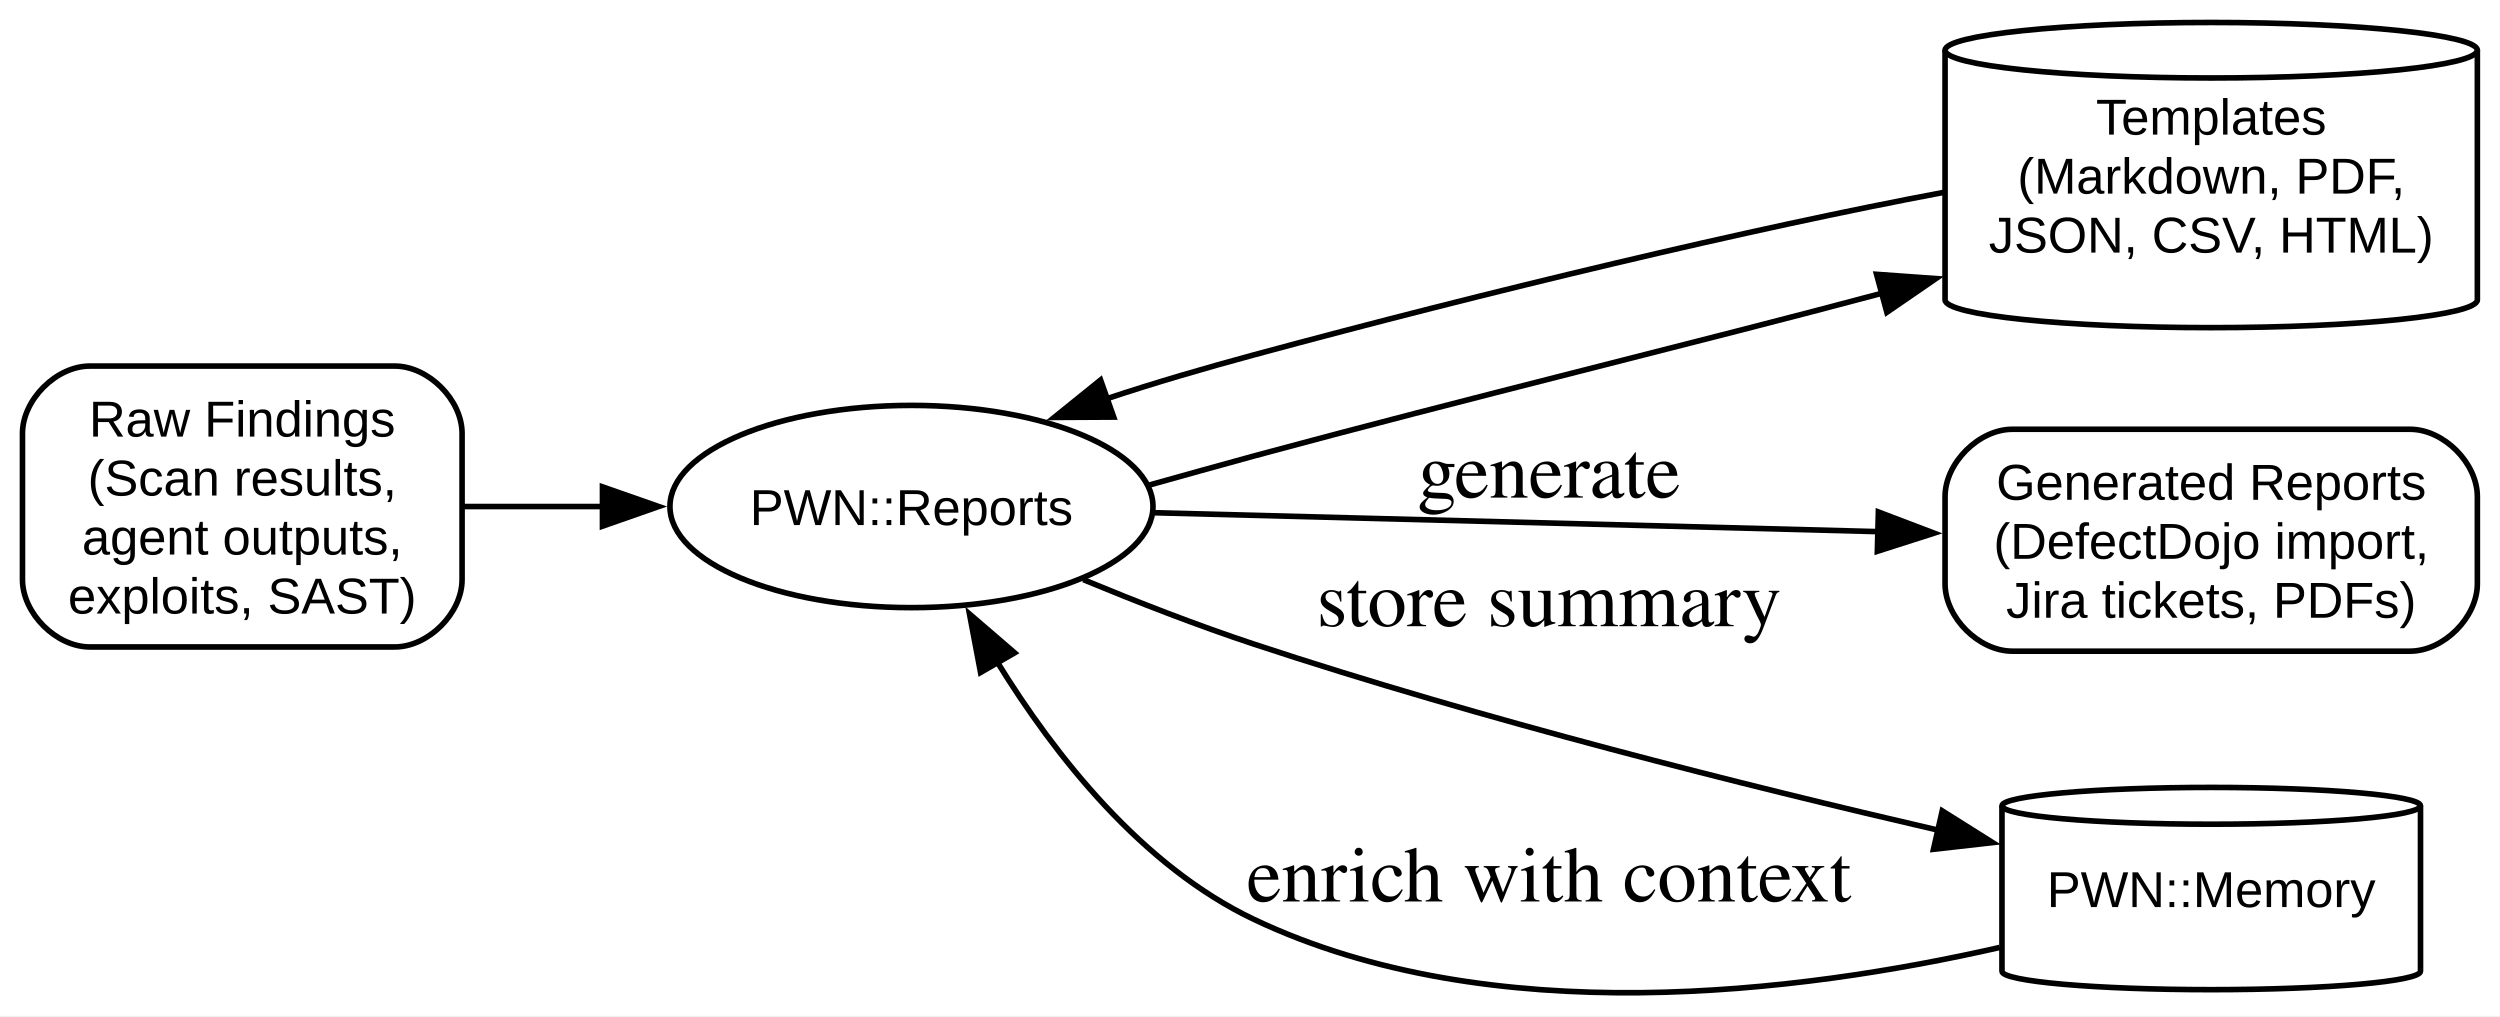
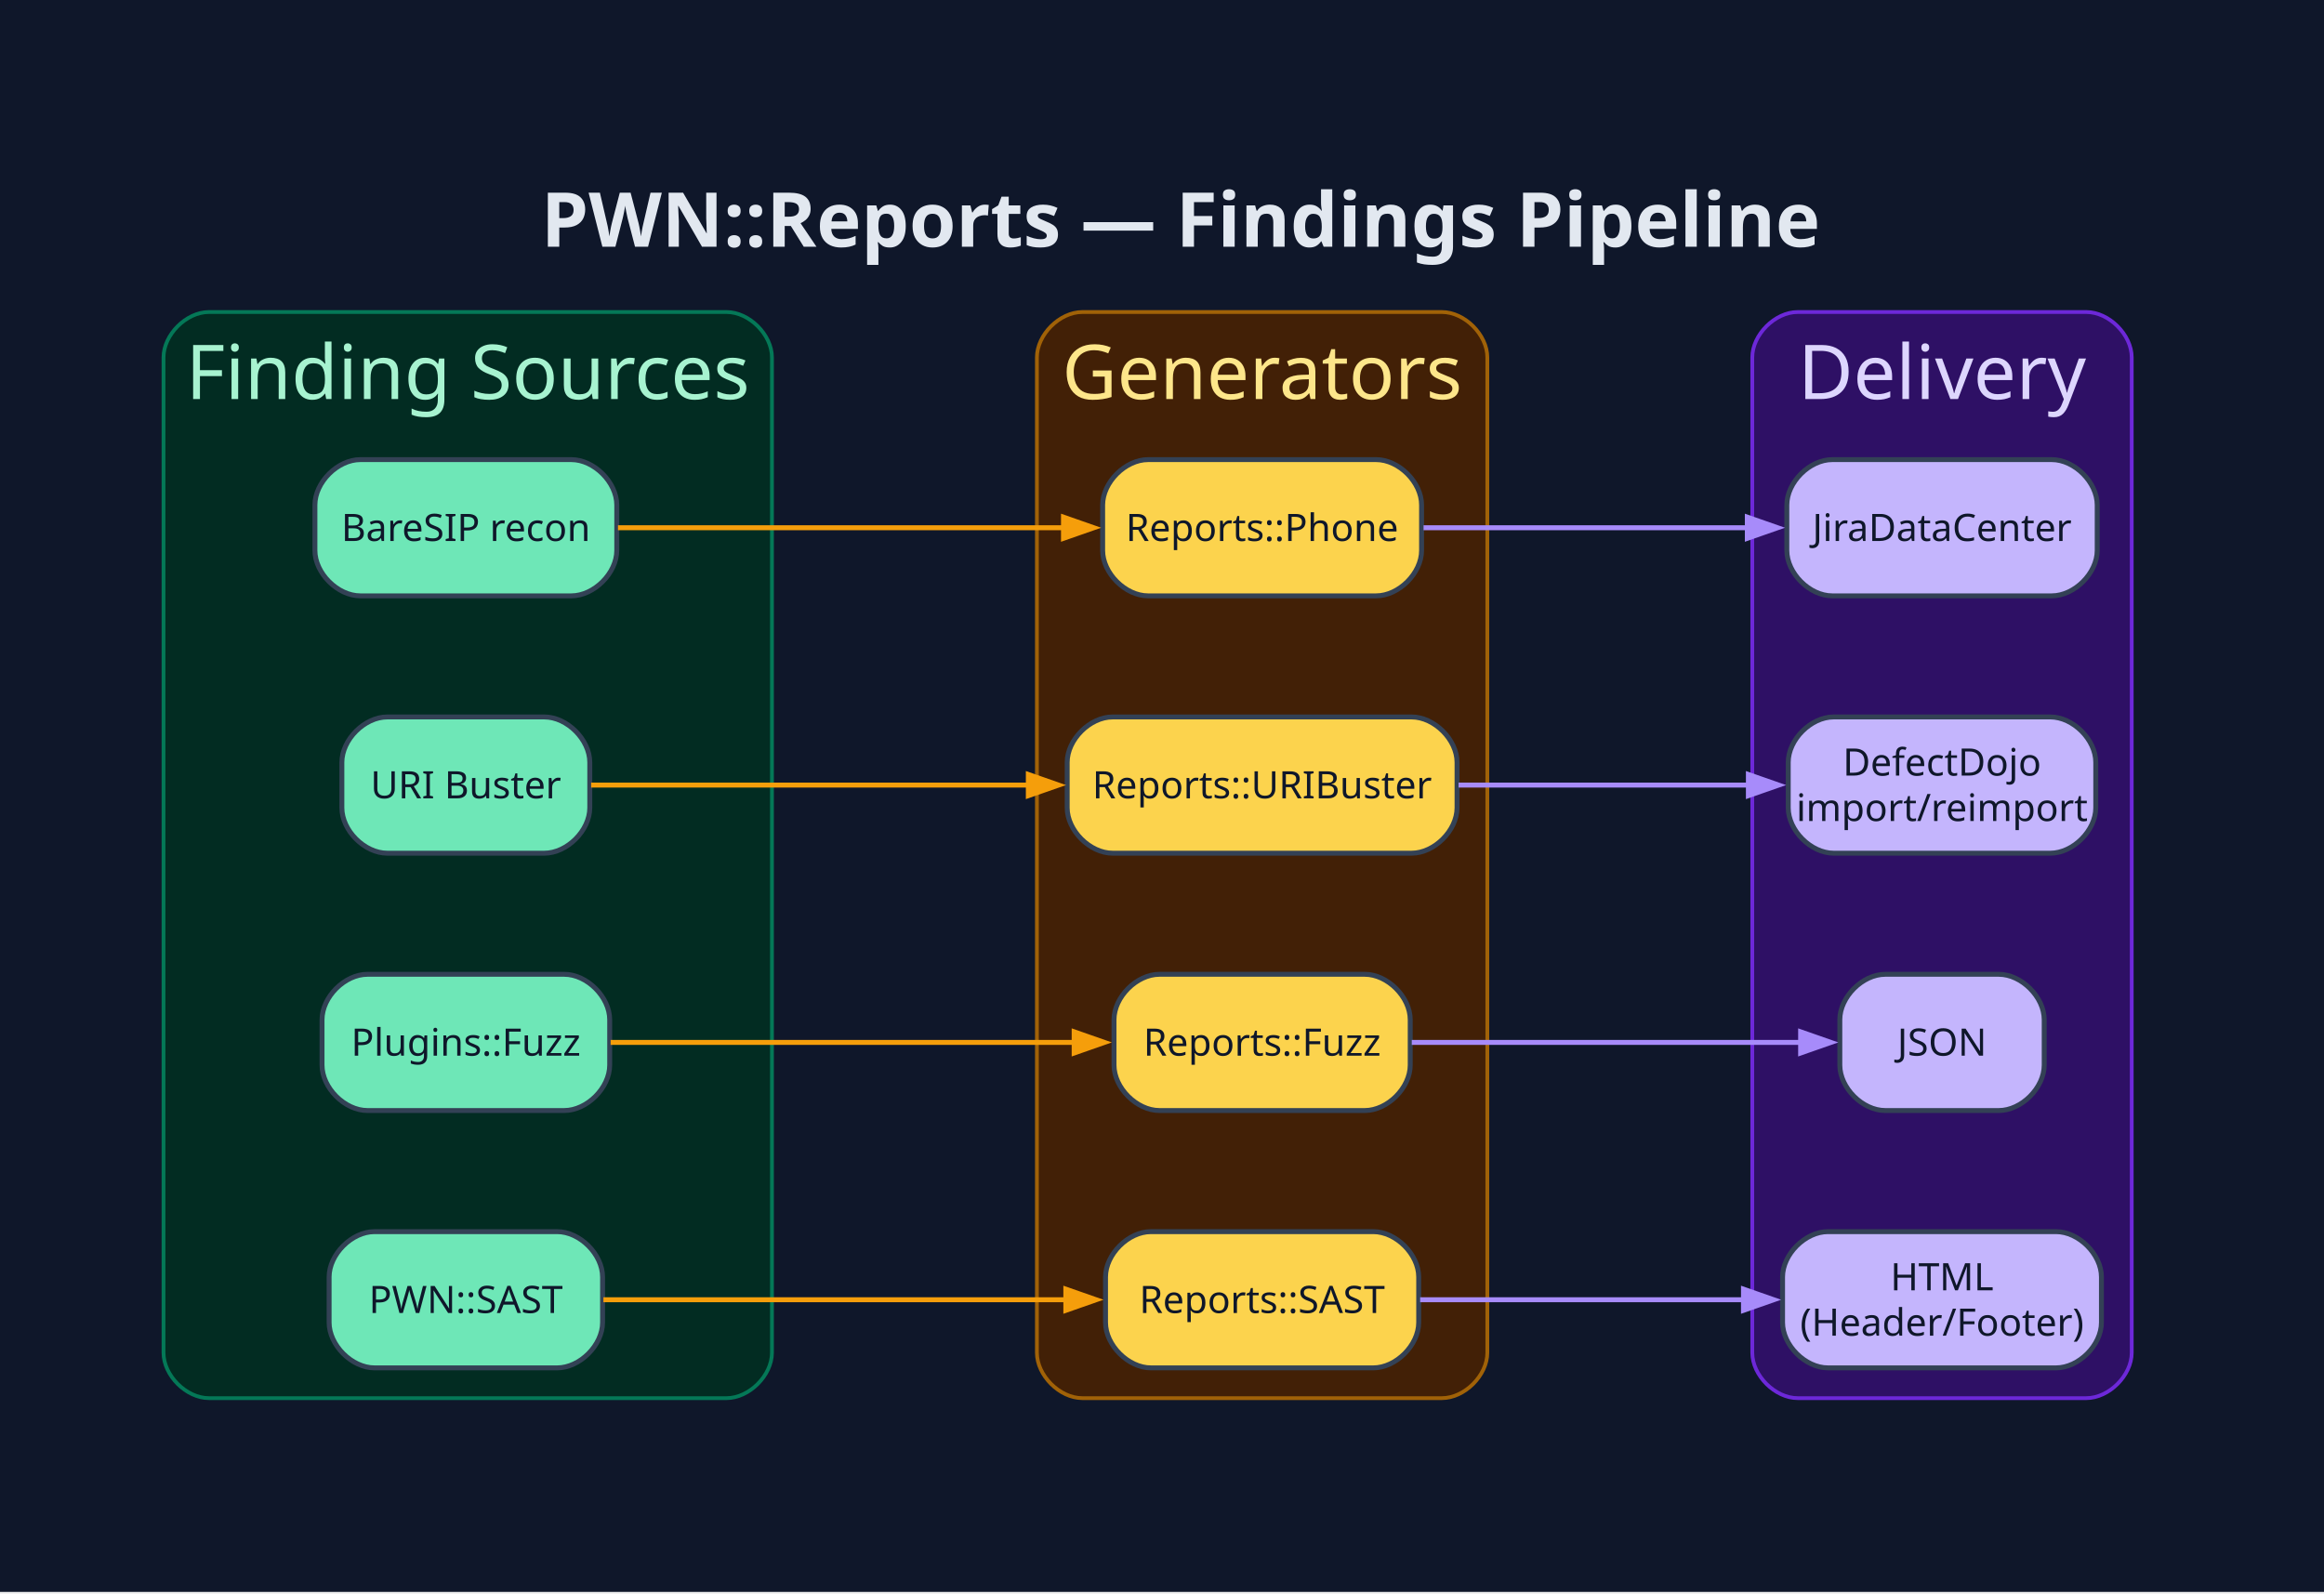
- <svg xmlns="http://www.w3.org/2000/svg" width="445pt" height="181pt" viewBox="0.00 0.00 445.00 181.00">
-   <g id="graph0" class="graph" transform="scale(1 1) rotate(0) translate(4 176.82)">
-     <polygon fill="white" stroke="none" points="-4,4 -4,-176.82 440.97,-176.82 440.97,4 -4,4" />
+ <svg xmlns="http://www.w3.org/2000/svg" width="614pt" height="421pt" viewBox="0.00 0.00 614.00 421.00">
+   <g id="graph0" class="graph" transform="scale(1 1) rotate(0) translate(43.2 377.45)">
+     <polygon fill="#0f172a" stroke="none" points="-43.2,43.2 -43.2,-377.45 571.2,-377.45 571.2,43.2 -43.2,43.2" />
+     <text xml:space="preserve" text-anchor="start" x="99.75" y="-312.25" font-family="sans-Serif" font-weight="bold" font-size="20.00" fill="#e2e8f0">PWN::Reports — Findings Pipeline</text>
+     <g id="clust1" class="cluster">
+       <path fill="#022c22" stroke="#047857" d="M12,-8C12,-8 148.75,-8 148.75,-8 154.75,-8 160.75,-14 160.75,-20 160.75,-20 160.75,-283 160.75,-283 160.75,-289 154.75,-295 148.75,-295 148.75,-295 12,-295 12,-295 6,-295 0,-289 0,-283 0,-283 0,-20 0,-20 0,-14 6,-8 12,-8" />
+       <text xml:space="preserve" text-anchor="middle" x="80.38" y="-272" font-family="sans-Serif" font-size="20.00" fill="#a7f3d0">Finding Sources</text>
+     </g>
+     <g id="clust2" class="cluster">
+       <path fill="#422006" stroke="#a16207" d="M242.75,-8C242.75,-8 337.75,-8 337.75,-8 343.75,-8 349.75,-14 349.75,-20 349.75,-20 349.75,-283 349.75,-283 349.75,-289 343.75,-295 337.75,-295 337.75,-295 242.75,-295 242.75,-295 236.75,-295 230.75,-289 230.75,-283 230.75,-283 230.75,-20 230.75,-20 230.75,-14 236.75,-8 242.75,-8" />
+       <text xml:space="preserve" text-anchor="middle" x="290.25" y="-272" font-family="sans-Serif" font-size="20.00" fill="#fde68a">Generators</text>
+     </g>
+     <g id="clust3" class="cluster">
+       <path fill="#2e1065" stroke="#6d28d9" d="M431.75,-8C431.75,-8 508,-8 508,-8 514,-8 520,-14 520,-20 520,-20 520,-283 520,-283 520,-289 514,-295 508,-295 508,-295 431.75,-295 431.75,-295 425.75,-295 419.75,-289 419.75,-283 419.75,-283 419.75,-20 419.75,-20 419.75,-14 425.75,-8 431.75,-8" />
+       <text xml:space="preserve" text-anchor="middle" x="469.88" y="-272" font-family="sans-Serif" font-size="20.00" fill="#ddd6fe">Delivery</text>
+     </g>
    <g id="node1" class="node">
-       <path fill="none" stroke="black" d="M66.25,-111.66C66.25,-111.66 12,-111.66 12,-111.66 6,-111.66 0,-105.66 0,-99.66 0,-99.66 0,-73.66 0,-73.66 0,-67.66 6,-61.66 12,-61.66 12,-61.66 66.25,-61.66 66.25,-61.66 72.25,-61.66 78.25,-67.66 78.25,-73.66 78.25,-73.66 78.25,-99.66 78.25,-99.66 78.25,-105.66 72.25,-111.66 66.25,-111.66" />
-       <text xml:space="preserve" text-anchor="middle" x="39.12" y="-99.11" font-family="Arial" font-size="9.00">Raw Findings</text>
-       <text xml:space="preserve" text-anchor="middle" x="39.12" y="-88.61" font-family="Arial" font-size="9.00">(Scan results,</text>
-       <text xml:space="preserve" text-anchor="middle" x="39.12" y="-78.11" font-family="Arial" font-size="9.00">agent outputs,</text>
-       <text xml:space="preserve" text-anchor="middle" x="39.12" y="-67.61" font-family="Arial" font-size="9.00">exploits, SAST)</text>
+       <path fill="#6ee7b7" stroke="#334155" stroke-width="1.3" d="M104,-52C104,-52 55.75,-52 55.75,-52 49.75,-52 43.75,-46 43.75,-40 43.75,-40 43.75,-28 43.75,-28 43.75,-22 49.75,-16 55.75,-16 55.75,-16 104,-16 104,-16 110,-16 116,-22 116,-28 116,-28 116,-40 116,-40 116,-46 110,-52 104,-52" />
+       <text xml:space="preserve" text-anchor="middle" x="79.88" y="-30.5" font-family="sans-Serif" font-size="10.00" fill="#0f172a">PWN::SAST</text>
+     </g>
+     <g id="node5" class="node">
+       <path fill="#fcd34d" stroke="#334155" stroke-width="1.3" d="M319.62,-52C319.62,-52 260.88,-52 260.88,-52 254.88,-52 248.88,-46 248.88,-40 248.88,-40 248.88,-28 248.88,-28 248.88,-22 254.88,-16 260.88,-16 260.88,-16 319.62,-16 319.62,-16 325.62,-16 331.62,-22 331.62,-28 331.62,-28 331.62,-40 331.62,-40 331.62,-46 325.62,-52 319.62,-52" />
+       <text xml:space="preserve" text-anchor="middle" x="290.25" y="-30.5" font-family="sans-Serif" font-size="10.00" fill="#0f172a">Reports::SAST</text>
+     </g>
+     <g id="edge1" class="edge">
+       <path fill="none" stroke="#f59e0b" stroke-width="1.3" d="M116.22,-34C149.8,-34 200.64,-34 238.53,-34" />
+       <polygon fill="#f59e0b" stroke="#f59e0b" stroke-width="1.3" points="238.39,-36.8 246.39,-34 238.39,-31.2 238.39,-36.8" />
    </g>
    <g id="node2" class="node">
-       <ellipse fill="none" stroke="black" cx="158.24" cy="-86.66" rx="42.99" ry="18" />
-       <text xml:space="preserve" text-anchor="middle" x="158.24" y="-83.36" font-family="Arial" font-size="9.00">PWN::Reports</text>
+       <path fill="#6ee7b7" stroke="#334155" stroke-width="1.3" d="M105.88,-120C105.88,-120 53.88,-120 53.88,-120 47.88,-120 41.88,-114 41.88,-108 41.88,-108 41.88,-96 41.88,-96 41.88,-90 47.88,-84 53.88,-84 53.88,-84 105.88,-84 105.88,-84 111.88,-84 117.88,-90 117.88,-96 117.88,-96 117.88,-108 117.88,-108 117.88,-114 111.88,-120 105.88,-120" />
+       <text xml:space="preserve" text-anchor="middle" x="79.88" y="-98.5" font-family="sans-Serif" font-size="10.00" fill="#0f172a">Plugins::Fuzz</text>
    </g>
-     <g id="edge1" class="edge">
-       <path fill="none" stroke="black" d="M78.47,-86.66C86.45,-86.66 95,-86.66 103.42,-86.66" />
-       <polygon fill="black" stroke="black" points="103.24,-90.16 113.24,-86.66 103.24,-83.16 103.24,-90.16" />
+     <g id="node6" class="node">
+       <path fill="#fcd34d" stroke="#334155" stroke-width="1.3" d="M317.38,-120C317.38,-120 263.12,-120 263.12,-120 257.12,-120 251.12,-114 251.12,-108 251.12,-108 251.12,-96 251.12,-96 251.12,-90 257.12,-84 263.12,-84 263.12,-84 317.38,-84 317.38,-84 323.38,-84 329.38,-90 329.38,-96 329.38,-96 329.38,-108 329.38,-108 329.38,-114 323.38,-120 317.38,-120" />
+       <text xml:space="preserve" text-anchor="middle" x="290.25" y="-98.5" font-family="sans-Serif" font-size="10.00" fill="#0f172a">Reports::Fuzz</text>
+     </g>
+     <g id="edge2" class="edge">
+       <path fill="none" stroke="#f59e0b" stroke-width="1.3" d="M118.13,-102C152.41,-102 203.45,-102 240.87,-102" />
+       <polygon fill="#f59e0b" stroke="#f59e0b" stroke-width="1.3" points="240.59,-104.8 248.59,-102 240.59,-99.2 240.59,-104.8" />
    </g>
    <g id="node3" class="node">
-       <path fill="none" stroke="black" d="M436.97,-167.88C436.97,-170.6 415.74,-172.82 389.6,-172.82 363.45,-172.82 342.22,-170.6 342.22,-167.88 342.22,-167.88 342.22,-123.44 342.22,-123.44 342.22,-120.72 363.45,-118.5 389.6,-118.5 415.74,-118.5 436.97,-120.72 436.97,-123.44 436.97,-123.44 436.97,-167.88 436.97,-167.88" />
-       <path fill="none" stroke="black" d="M436.97,-167.88C436.97,-165.15 415.74,-162.94 389.6,-162.94 363.45,-162.94 342.22,-165.15 342.22,-167.88" />
-       <text xml:space="preserve" text-anchor="middle" x="389.6" y="-152.86" font-family="Arial" font-size="9.00">Templates</text>
-       <text xml:space="preserve" text-anchor="middle" x="389.6" y="-142.36" font-family="Arial" font-size="9.00">(Markdown, PDF,</text>
-       <text xml:space="preserve" text-anchor="middle" x="389.6" y="-131.86" font-family="Arial" font-size="9.00">JSON, CSV, HTML)</text>
+       <path fill="#6ee7b7" stroke="#334155" stroke-width="1.3" d="M100.62,-188C100.62,-188 59.12,-188 59.12,-188 53.12,-188 47.12,-182 47.12,-176 47.12,-176 47.12,-164 47.12,-164 47.12,-158 53.12,-152 59.12,-152 59.12,-152 100.62,-152 100.62,-152 106.62,-152 112.62,-158 112.62,-164 112.62,-164 112.62,-176 112.62,-176 112.62,-182 106.62,-188 100.62,-188" />
+       <text xml:space="preserve" text-anchor="middle" x="79.88" y="-166.5" font-family="sans-Serif" font-size="10.00" fill="#0f172a">URI Buster</text>
    </g>
-     <g id="edge2" class="edge">
-       <path fill="none" stroke="black" d="M200.45,-90.45C206.73,-92.19 213.13,-94.01 219.22,-95.66 256.34,-105.72 298.37,-115.9 331.27,-124.7" />
-       <polygon fill="black" stroke="black" points="330.03,-127.99 340.59,-127.23 331.86,-121.23 330.03,-127.99" />
+     <g id="node7" class="node">
+       <path fill="#fcd34d" stroke="#334155" stroke-width="1.3" d="M329.75,-188C329.75,-188 250.75,-188 250.75,-188 244.75,-188 238.75,-182 238.75,-176 238.75,-176 238.75,-164 238.75,-164 238.75,-158 244.75,-152 250.75,-152 250.75,-152 329.75,-152 329.75,-152 335.75,-152 341.75,-158 341.75,-164 341.75,-164 341.75,-176 341.75,-176 341.75,-182 335.75,-188 329.75,-188" />
+       <text xml:space="preserve" text-anchor="middle" x="290.25" y="-166.5" font-family="sans-Serif" font-size="10.00" fill="#0f172a">Reports::URIBuster</text>
+     </g>
+     <g id="edge3" class="edge">
+       <path fill="none" stroke="#f59e0b" stroke-width="1.3" d="M112.98,-170C143.68,-170 190.77,-170 228.56,-170" />
+       <polygon fill="#f59e0b" stroke="#f59e0b" stroke-width="1.3" points="228.48,-172.8 236.48,-170 228.48,-167.2 228.48,-172.8" />
    </g>
    <g id="node4" class="node">
-       <path fill="none" stroke="black" d="M424.97,-100.41C424.97,-100.41 354.22,-100.41 354.22,-100.41 348.22,-100.41 342.22,-94.41 342.22,-88.41 342.22,-88.41 342.22,-72.91 342.22,-72.91 342.22,-66.91 348.22,-60.91 354.22,-60.91 354.22,-60.91 424.97,-60.91 424.97,-60.91 430.97,-60.91 436.97,-66.91 436.97,-72.91 436.97,-72.91 436.97,-88.41 436.97,-88.41 436.97,-94.41 430.97,-100.41 424.97,-100.41" />
-       <text xml:space="preserve" text-anchor="middle" x="389.6" y="-87.86" font-family="Arial" font-size="9.00">Generated Reports</text>
-       <text xml:space="preserve" text-anchor="middle" x="389.6" y="-77.36" font-family="Arial" font-size="9.00">(DefectDojo import,</text>
-       <text xml:space="preserve" text-anchor="middle" x="389.6" y="-66.86" font-family="Arial" font-size="9.00">Jira tickets, PDFs)</text>
+       <path fill="#6ee7b7" stroke="#334155" stroke-width="1.3" d="M107.75,-256C107.75,-256 52,-256 52,-256 46,-256 40,-250 40,-244 40,-244 40,-232 40,-232 40,-226 46,-220 52,-220 52,-220 107.75,-220 107.75,-220 113.75,-220 119.75,-226 119.75,-232 119.75,-232 119.75,-244 119.75,-244 119.75,-250 113.75,-256 107.75,-256" />
+       <text xml:space="preserve" text-anchor="middle" x="79.88" y="-234.5" font-family="sans-Serif" font-size="10.00" fill="#0f172a">BareSIP recon</text>
+     </g>
+     <g id="node8" class="node">
+       <path fill="#fcd34d" stroke="#334155" stroke-width="1.3" d="M320.38,-256C320.38,-256 260.12,-256 260.12,-256 254.12,-256 248.12,-250 248.12,-244 248.12,-244 248.12,-232 248.12,-232 248.12,-226 254.12,-220 260.12,-220 260.12,-220 320.38,-220 320.38,-220 326.38,-220 332.38,-226 332.38,-232 332.38,-232 332.38,-244 332.38,-244 332.38,-250 326.38,-256 320.38,-256" />
+       <text xml:space="preserve" text-anchor="middle" x="290.25" y="-234.5" font-family="sans-Serif" font-size="10.00" fill="#0f172a">Reports::Phone</text>
    </g>
    <g id="edge4" class="edge">
-       <path fill="none" stroke="black" d="M201.57,-85.55C237.74,-84.61 290.13,-83.24 330.27,-82.19" />
-       <polygon fill="black" stroke="black" points="330.35,-85.69 340.26,-81.92 330.17,-78.69 330.35,-85.69" />
-       <text xml:space="preserve" text-anchor="middle" x="271.72" y="-88.25" font-family="Times,serif" font-size="14.00">generate</text>
+       <path fill="none" stroke="#f59e0b" stroke-width="1.3" d="M120.07,-238C153.37,-238 201.41,-238 237.8,-238" />
+       <polygon fill="#f59e0b" stroke="#f59e0b" stroke-width="1.3" points="237.77,-240.8 245.77,-238 237.77,-235.2 237.77,-240.8" />
    </g>
-     <g id="node5" class="node">
-       <path fill="none" stroke="black" d="M426.85,-33.39C426.85,-35.19 410.15,-36.66 389.6,-36.66 369.04,-36.66 352.35,-35.19 352.35,-33.39 352.35,-33.39 352.35,-3.93 352.35,-3.93 352.35,-2.13 369.04,-0.66 389.6,-0.66 410.15,-0.66 426.85,-2.13 426.85,-3.93 426.85,-3.93 426.85,-33.39 426.85,-33.39" />
-       <path fill="none" stroke="black" d="M426.85,-33.39C426.85,-31.58 410.15,-30.11 389.6,-30.11 369.04,-30.11 352.35,-31.58 352.35,-33.39" />
-       <text xml:space="preserve" text-anchor="middle" x="389.6" y="-15.36" font-family="Arial" font-size="9.00">PWN::Memory</text>
+     <g id="node9" class="node">
+       <path fill="#c4b5fd" stroke="#334155" stroke-width="1.3" d="M500,-52C500,-52 439.75,-52 439.75,-52 433.75,-52 427.75,-46 427.75,-40 427.75,-40 427.75,-28 427.75,-28 427.75,-22 433.75,-16 439.75,-16 439.75,-16 500,-16 500,-16 506,-16 512,-22 512,-28 512,-28 512,-40 512,-40 512,-46 506,-52 500,-52" />
+       <text xml:space="preserve" text-anchor="middle" x="469.88" y="-36.5" font-family="sans-Serif" font-size="10.00" fill="#0f172a">HTML</text>
+       <text xml:space="preserve" text-anchor="middle" x="469.88" y="-24.5" font-family="sans-Serif" font-size="10.00" fill="#0f172a">(Header/Footer)</text>
    </g>
    <g id="edge5" class="edge">
-       <path fill="none" stroke="black" d="M188.84,-73.64C198.43,-69.67 209.18,-65.48 219.22,-62.16 259.75,-48.75 306.85,-36.95 341.08,-29.03" />
-       <polygon fill="black" stroke="black" points="341.72,-32.48 350.69,-26.84 340.16,-25.65 341.72,-32.48" />
-       <text xml:space="preserve" text-anchor="middle" x="271.72" y="-65.36" font-family="Times,serif" font-size="14.00">store summary</text>
+       <path fill="none" stroke="#a78bfa" stroke-width="1.3" d="M332,-34C357.45,-34 390.44,-34 417.65,-34" />
+       <polygon fill="#a78bfa" stroke="#a78bfa" stroke-width="1.3" points="417.42,-36.8 425.42,-34 417.42,-31.2 417.42,-36.8" />
    </g>
-     <g id="edge3" class="edge">
-       <path fill="none" stroke="black" d="M342.05,-142.59C307.93,-136.2 260.54,-124.85 219.22,-113.66 210.68,-111.35 201.51,-108.69 192.98,-105.84" />
-       <polygon fill="black" stroke="black" points="194.24,-102.58 183.65,-102.52 191.9,-109.18 194.24,-102.58" />
+     <g id="node10" class="node">
+       <path fill="#c4b5fd" stroke="#334155" stroke-width="1.3" d="M484.88,-120C484.88,-120 454.88,-120 454.88,-120 448.88,-120 442.88,-114 442.88,-108 442.88,-108 442.88,-96 442.88,-96 442.88,-90 448.88,-84 454.88,-84 454.88,-84 484.88,-84 484.88,-84 490.88,-84 496.88,-90 496.88,-96 496.88,-96 496.88,-108 496.88,-108 496.88,-114 490.88,-120 484.88,-120" />
+       <text xml:space="preserve" text-anchor="middle" x="469.88" y="-98.5" font-family="sans-Serif" font-size="10.00" fill="#0f172a">JSON</text>
    </g>
    <g id="edge6" class="edge">
-       <path fill="none" stroke="black" d="M351.94,-8.17C316.24,-0.04 261.35,6.83 219.22,-13.16 199.26,-22.64 183.74,-42.36 173.5,-59" />
-       <polygon fill="black" stroke="black" points="170.54,-57.12 168.57,-67.53 176.6,-60.62 170.54,-57.12" />
-       <text xml:space="preserve" text-anchor="middle" x="271.72" y="-16.36" font-family="Times,serif" font-size="14.00">enrich with context</text>
+       <path fill="none" stroke="#a78bfa" stroke-width="1.3" d="M329.79,-102C360.41,-102 402.91,-102 432.85,-102" />
+       <polygon fill="#a78bfa" stroke="#a78bfa" stroke-width="1.3" points="432.52,-104.8 440.52,-102 432.52,-99.2 432.52,-104.8" />
+     </g>
+     <g id="node11" class="node">
+       <path fill="#c4b5fd" stroke="#334155" stroke-width="1.3" d="M498.5,-188C498.5,-188 441.25,-188 441.25,-188 435.25,-188 429.25,-182 429.25,-176 429.25,-176 429.25,-164 429.25,-164 429.25,-158 435.25,-152 441.25,-152 441.25,-152 498.5,-152 498.5,-152 504.5,-152 510.5,-158 510.5,-164 510.5,-164 510.5,-176 510.5,-176 510.5,-182 504.5,-188 498.5,-188" />
+       <text xml:space="preserve" text-anchor="middle" x="469.88" y="-172.5" font-family="sans-Serif" font-size="10.00" fill="#0f172a">DefectDojo</text>
+       <text xml:space="preserve" text-anchor="middle" x="469.88" y="-160.5" font-family="sans-Serif" font-size="10.00" fill="#0f172a">import/reimport</text>
+     </g>
+     <g id="edge7" class="edge">
+       <path fill="none" stroke="#a78bfa" stroke-width="1.3" d="M342.15,-170C366.19,-170 394.79,-170 418.73,-170" />
+       <polygon fill="#a78bfa" stroke="#a78bfa" stroke-width="1.3" points="418.72,-172.8 426.72,-170 418.72,-167.2 418.72,-172.8" />
+     </g>
+     <g id="node12" class="node">
+       <path fill="#c4b5fd" stroke="#334155" stroke-width="1.3" d="M498.88,-256C498.88,-256 440.88,-256 440.88,-256 434.88,-256 428.88,-250 428.88,-244 428.88,-244 428.88,-232 428.88,-232 428.88,-226 434.88,-220 440.88,-220 440.88,-220 498.88,-220 498.88,-220 504.88,-220 510.88,-226 510.88,-232 510.88,-232 510.88,-244 510.88,-244 510.88,-250 504.88,-256 498.88,-256" />
+       <text xml:space="preserve" text-anchor="middle" x="469.88" y="-234.5" font-family="sans-Serif" font-size="10.00" fill="#0f172a">JiraDataCenter</text>
+     </g>
+     <g id="edge8" class="edge">
+       <path fill="none" stroke="#a78bfa" stroke-width="1.3" d="M332.9,-238C358.56,-238 391.62,-238 418.72,-238" />
+       <polygon fill="#a78bfa" stroke="#a78bfa" stroke-width="1.3" points="418.44,-240.8 426.44,-238 418.44,-235.2 418.44,-240.8" />
    </g>
  </g>
</svg>
